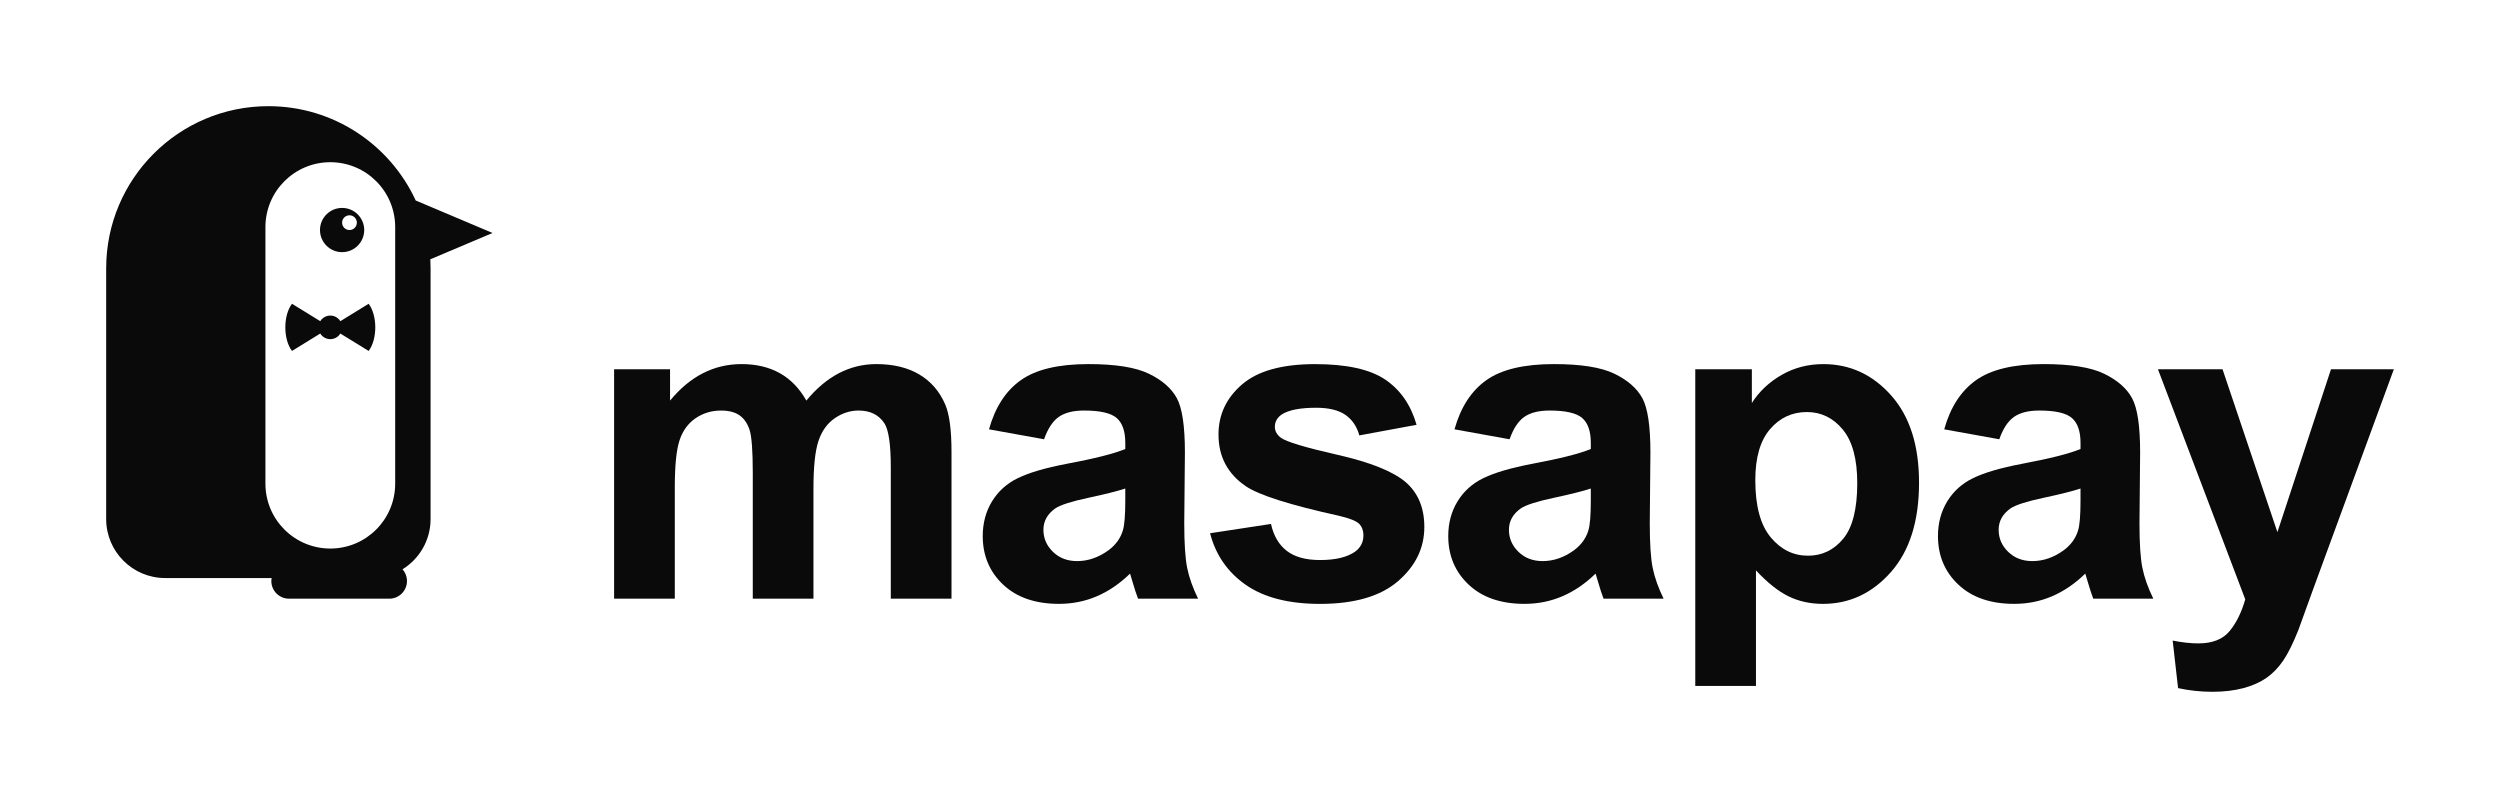
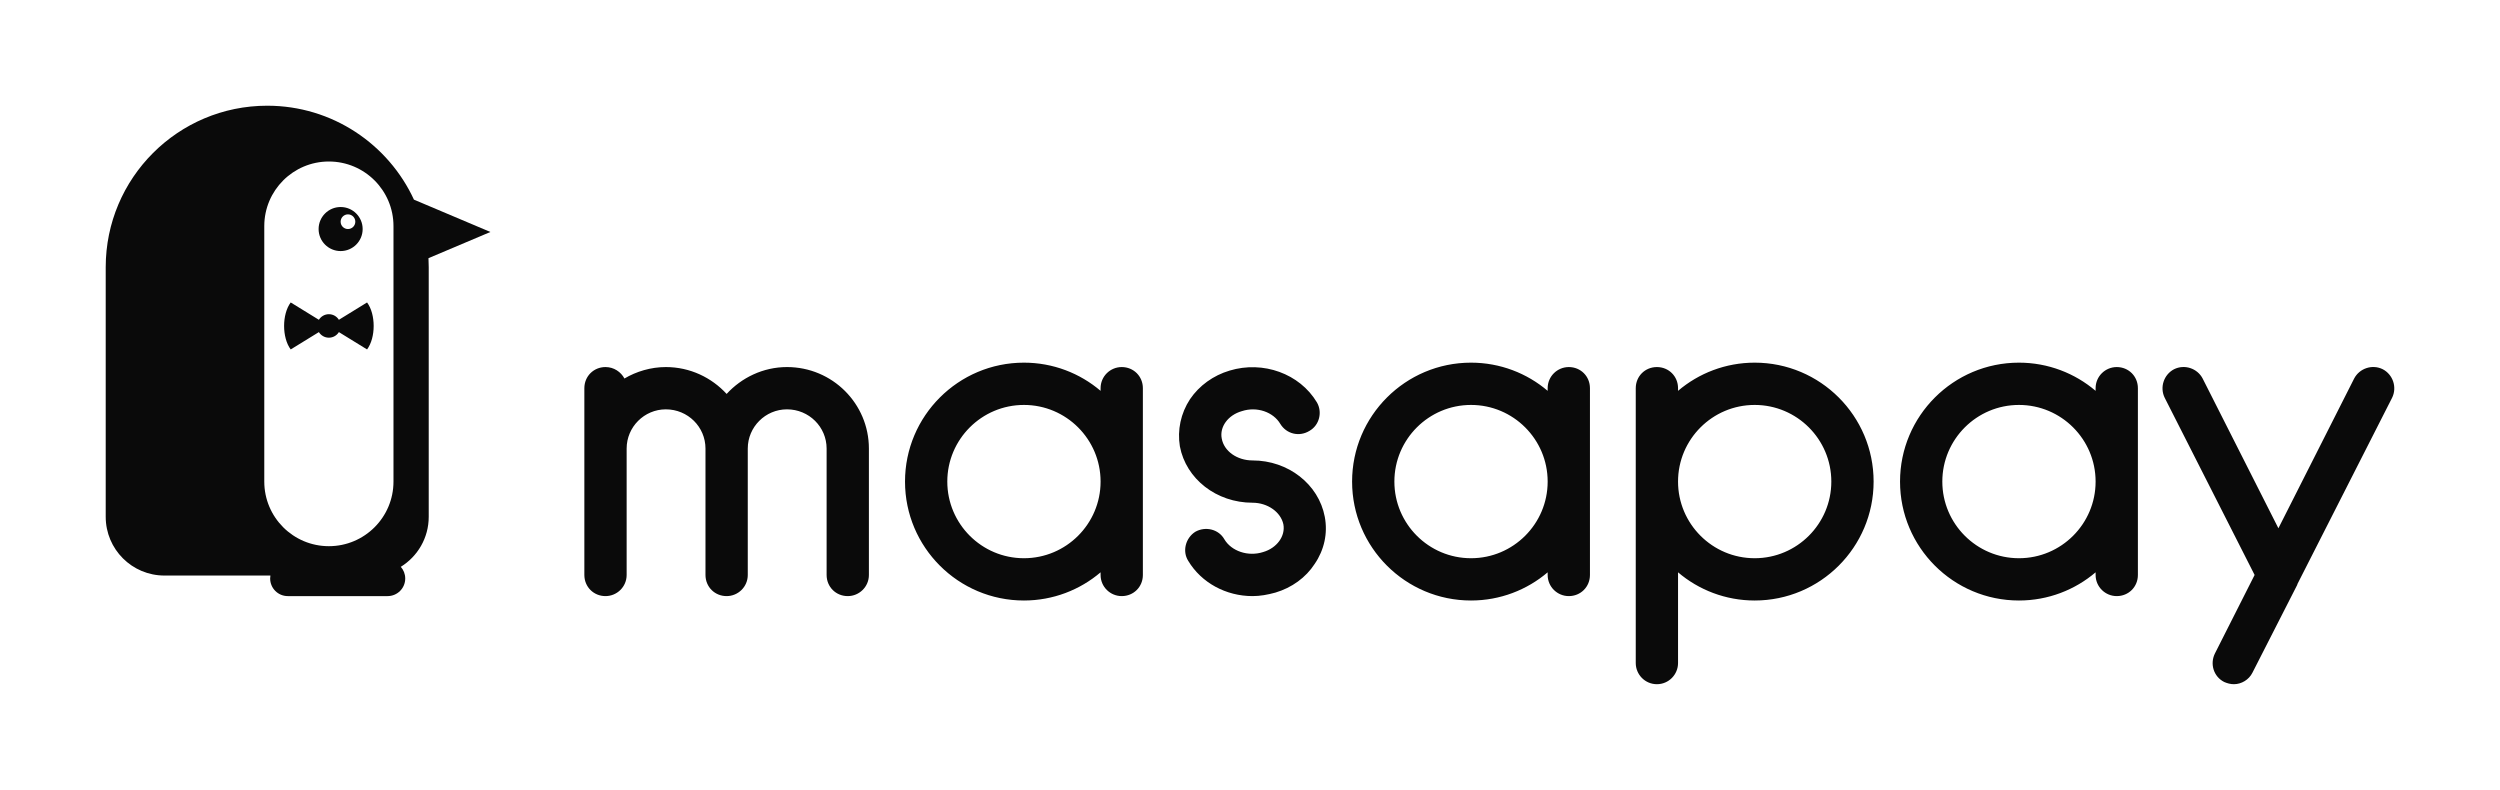
- <svg xmlns="http://www.w3.org/2000/svg" version="1.1" id="Layer_1" x="0px" y="0px" viewBox="0 0 1695.39 541.13" enable-background="new 0 0 1695.39 541.13" xml:space="preserve">
+ <svg xmlns="http://www.w3.org/2000/svg" version="1.1" id="Layer_1" x="0px" y="0px" viewBox="0 0 1702.73 538" enable-background="new 0 0 1702.73 538" xml:space="preserve">
  <g id="penguin-lockup">
-     <g id="body_00000074440658537846068380000001876789758651924866_">
+     <g id="body_00000094609419857215478990000010893851023581252225_">
      <path fill="#0A0A0A" d="M334,158l-52-22v0.12C264.61,98.28,226.38,72,182,72c-60.75,0-110,49.25-110,110v170    c0,22.09,17.91,40,40,40h72.18c-0.11,0.65-0.18,1.32-0.18,2c0,6.63,5.37,12,12,12h68c6.63,0,12-5.37,12-12    c0-3.05-1.15-5.83-3.02-7.94C284.39,379.01,292,366.4,292,352V182c0-2.07-0.06-4.12-0.17-6.16L334,158z M268,328    c0,24.3-19.7,44-44,44s-44-19.7-44-44V154c0-24.3,19.7-44,44-44s44,19.7,44,44V328z" />
    </g>
-     <g id="bowtie_00000029026160642835892520000006062611750741801913_">
+     <g id="bowtie_00000155124475033729261410000007336579320114855840_">
      <path fill="#0A0A0A" d="M250,206l-19.19,11.81c-1.41-2.28-3.93-3.81-6.81-3.81s-5.4,1.53-6.81,3.81L198,206c-6,8-6,24,0,32    l19.19-11.81c1.41,2.28,3.93,3.81,6.81,3.81s5.4-1.53,6.81-3.81L250,238C256,230,256,214,250,206z" />
    </g>
-     <g id="eye_00000005956982964796348660000007688544727346637953_">
+     <g id="eye_00000075861953398048942280000006694660517439378851_">
      <path fill="#0A0A0A" d="M232,141c-8.28,0-15,6.72-15,15c0,8.28,6.72,15,15,15c8.28,0,15-6.72,15-15C247,147.72,240.28,141,232,141    z M237,156c-2.76,0-5-2.24-5-5s2.24-5,5-5s5,2.24,5,5S239.76,156,237,156z" />
    </g>
  </g>
  <g id="wordmark">
-     <path fill="#0A0A0A" d="M416.46,250.43h37.94v21.24c13.57-16.5,29.74-24.76,48.49-24.76c9.96,0,18.6,2.05,25.93,6.15   s13.33,10.3,18.02,18.6c6.83-8.3,14.21-14.5,22.12-18.6s16.36-6.15,25.34-6.15c11.43,0,21.09,2.32,29,6.96   c7.91,4.64,13.82,11.45,17.72,20.43c2.83,6.64,4.25,17.38,4.25,32.23V406H604.1v-88.92c0-15.43-1.42-25.39-4.25-29.88   c-3.81-5.86-9.67-8.79-17.58-8.79c-5.76,0-11.18,1.76-16.26,5.27c-5.08,3.52-8.74,8.67-10.99,15.45   c-2.25,6.79-3.37,17.5-3.37,32.15V406H510.5v-85.25c0-15.14-0.73-24.9-2.2-29.3s-3.74-7.67-6.81-9.81   c-3.08-2.15-7.25-3.22-12.52-3.22c-6.35,0-12.06,1.71-17.14,5.13c-5.08,3.42-8.72,8.35-10.91,14.79s-3.3,17.14-3.3,32.08V406   h-41.16V250.43z" />
-     <path fill="#0A0A0A" d="M708.04,297.89l-37.35-6.74c4.2-15.04,11.43-26.17,21.68-33.4c10.25-7.23,25.49-10.84,45.7-10.84   c18.36,0,32.03,2.17,41.02,6.52c8.98,4.35,15.31,9.87,18.97,16.55c3.66,6.69,5.49,18.97,5.49,36.84l-0.44,48.05   c0,13.67,0.66,23.76,1.98,30.25c1.32,6.5,3.78,13.45,7.4,20.87h-40.72c-1.08-2.73-2.39-6.79-3.96-12.16   c-0.68-2.44-1.17-4.05-1.46-4.83c-7.03,6.84-14.55,11.96-22.56,15.38c-8.01,3.42-16.55,5.13-25.63,5.13   c-16.02,0-28.64-4.34-37.87-13.04c-9.23-8.69-13.84-19.68-13.84-32.96c0-8.79,2.1-16.63,6.3-23.51   c4.2-6.88,10.08-12.16,17.65-15.82c7.57-3.66,18.48-6.86,32.74-9.59c19.24-3.61,32.57-6.98,39.99-10.11v-4.1   c0-7.91-1.96-13.55-5.86-16.92c-3.91-3.37-11.28-5.05-22.12-5.05c-7.32,0-13.04,1.44-17.14,4.32   C713.9,285.62,710.58,290.67,708.04,297.89z M763.12,331.29c-5.27,1.76-13.62,3.86-25.05,6.3c-11.43,2.44-18.9,4.83-22.41,7.18   c-5.37,3.81-8.06,8.64-8.06,14.5c0,5.76,2.15,10.74,6.45,14.94c4.3,4.2,9.76,6.3,16.41,6.3c7.42,0,14.5-2.44,21.24-7.32   c4.98-3.71,8.25-8.25,9.81-13.62c1.07-3.52,1.61-10.2,1.61-20.07V331.29z" />
-     <path fill="#0A0A0A" d="M820.62,361.62l41.31-6.3c1.76,8.01,5.32,14.09,10.69,18.24c5.37,4.15,12.89,6.23,22.56,6.23   c10.64,0,18.65-1.95,24.02-5.86c3.61-2.73,5.42-6.39,5.42-10.99c0-3.12-0.98-5.71-2.93-7.76c-2.05-1.95-6.64-3.76-13.77-5.42   c-33.2-7.32-54.25-14.01-63.13-20.07c-12.3-8.4-18.46-20.07-18.46-35.01c0-13.48,5.32-24.8,15.97-33.98   c10.64-9.18,27.15-13.77,49.51-13.77c21.29,0,37.11,3.47,47.46,10.4c10.35,6.94,17.48,17.19,21.39,30.76l-38.82,7.18   c-1.66-6.05-4.81-10.69-9.45-13.92c-4.64-3.22-11.26-4.83-19.85-4.83c-10.84,0-18.6,1.52-23.29,4.54   c-3.13,2.15-4.69,4.93-4.69,8.35c0,2.93,1.37,5.42,4.1,7.47c3.71,2.74,16.53,6.59,38.45,11.57c21.92,4.98,37.23,11.08,45.92,18.31   c8.59,7.32,12.89,17.53,12.89,30.62c0,14.26-5.96,26.51-17.87,36.77c-11.92,10.25-29.54,15.38-52.88,15.38   c-21.19,0-37.96-4.3-50.32-12.89C832.51,388.03,824.43,376.36,820.62,361.62z" />
-     <path fill="#0A0A0A" d="M1023.73,297.89l-37.35-6.74c4.2-15.04,11.43-26.17,21.68-33.4c10.25-7.23,25.49-10.84,45.7-10.84   c18.36,0,32.03,2.17,41.02,6.52c8.98,4.35,15.31,9.87,18.97,16.55c3.66,6.69,5.49,18.97,5.49,36.84l-0.44,48.05   c0,13.67,0.66,23.76,1.98,30.25c1.32,6.5,3.78,13.45,7.4,20.87h-40.72c-1.08-2.73-2.39-6.79-3.96-12.16   c-0.68-2.44-1.17-4.05-1.46-4.83c-7.03,6.84-14.55,11.96-22.56,15.38c-8.01,3.42-16.55,5.13-25.63,5.13   c-16.02,0-28.64-4.34-37.87-13.04c-9.23-8.69-13.84-19.68-13.84-32.96c0-8.79,2.1-16.63,6.3-23.51   c4.2-6.88,10.08-12.16,17.65-15.82c7.57-3.66,18.48-6.86,32.74-9.59c19.24-3.61,32.57-6.98,39.99-10.11v-4.1   c0-7.91-1.96-13.55-5.86-16.92c-3.91-3.37-11.28-5.05-22.12-5.05c-7.32,0-13.04,1.44-17.14,4.32   C1029.59,285.62,1026.27,290.67,1023.73,297.89z M1078.81,331.29c-5.27,1.76-13.62,3.86-25.05,6.3   c-11.43,2.44-18.9,4.83-22.41,7.18c-5.37,3.81-8.06,8.64-8.06,14.5c0,5.76,2.15,10.74,6.45,14.94c4.3,4.2,9.76,6.3,16.41,6.3   c7.42,0,14.5-2.44,21.24-7.32c4.98-3.71,8.25-8.25,9.81-13.62c1.07-3.52,1.61-10.2,1.61-20.07V331.29z" />
-     <path fill="#0A0A0A" d="M1149.65,250.43h38.38v22.85c4.98-7.81,11.72-14.16,20.21-19.04c8.5-4.88,17.92-7.32,28.27-7.32   c18.07,0,33.4,7.08,46,21.24c12.6,14.16,18.9,33.89,18.9,59.18c0,25.98-6.35,46.17-19.04,60.57   c-12.7,14.41-28.08,21.61-46.14,21.61c-8.59,0-16.38-1.71-23.36-5.13c-6.98-3.42-14.33-9.28-22.05-17.58v78.37h-41.16V250.43z    M1190.37,325.58c0,17.48,3.46,30.4,10.4,38.75c6.93,8.35,15.38,12.52,25.34,12.52c9.57,0,17.53-3.83,23.88-11.5   c6.35-7.67,9.52-20.24,9.52-37.72c0-16.31-3.27-28.42-9.81-36.33c-6.54-7.91-14.65-11.87-24.32-11.87   c-10.06,0-18.41,3.88-25.05,11.65C1193.69,298.85,1190.37,310.35,1190.37,325.58z" />
-     <path fill="#0A0A0A" d="M1355.83,297.89l-37.35-6.74c4.2-15.04,11.43-26.17,21.68-33.4c10.25-7.23,25.49-10.84,45.7-10.84   c18.36,0,32.03,2.17,41.02,6.52c8.98,4.35,15.31,9.87,18.97,16.55c3.66,6.69,5.49,18.97,5.49,36.84l-0.44,48.05   c0,13.67,0.66,23.76,1.98,30.25c1.32,6.5,3.78,13.45,7.4,20.87h-40.72c-1.08-2.73-2.39-6.79-3.96-12.16   c-0.68-2.44-1.17-4.05-1.46-4.83c-7.03,6.84-14.55,11.96-22.56,15.38c-8.01,3.42-16.55,5.13-25.63,5.13   c-16.02,0-28.64-4.34-37.87-13.04c-9.23-8.69-13.84-19.68-13.84-32.96c0-8.79,2.1-16.63,6.3-23.51   c4.2-6.88,10.08-12.16,17.65-15.82c7.57-3.66,18.48-6.86,32.74-9.59c19.24-3.61,32.57-6.98,39.99-10.11v-4.1   c0-7.91-1.96-13.55-5.86-16.92c-3.91-3.37-11.28-5.05-22.12-5.05c-7.32,0-13.04,1.44-17.14,4.32   C1361.69,285.62,1358.37,290.67,1355.83,297.89z M1410.91,331.29c-5.27,1.76-13.62,3.86-25.05,6.3   c-11.43,2.44-18.9,4.83-22.41,7.18c-5.37,3.81-8.06,8.64-8.06,14.5c0,5.76,2.15,10.74,6.45,14.94c4.3,4.2,9.76,6.3,16.41,6.3   c7.42,0,14.5-2.44,21.24-7.32c4.98-3.71,8.25-8.25,9.81-13.62c1.07-3.52,1.61-10.2,1.61-20.07V331.29z" />
-     <path fill="#0A0A0A" d="M1463.43,250.43h43.8l37.21,110.45l36.33-110.45h42.63l-54.93,149.71l-9.81,27.1   c-3.61,9.08-7.06,16.01-10.33,20.8c-3.27,4.78-7.03,8.67-11.28,11.65c-4.25,2.98-9.47,5.3-15.67,6.96   c-6.2,1.66-13.21,2.49-21.02,2.49c-7.91,0-15.67-0.83-23.29-2.49l-3.66-32.23c6.45,1.27,12.25,1.9,17.43,1.9   c9.57,0,16.65-2.81,21.24-8.42c4.59-5.62,8.1-12.77,10.55-21.46L1463.43,250.43z" />
+     <path fill="#0A0A0A" d="M536,250c-16.2,0-30.9,7.2-41.1,18.3C484.7,257.2,470,250,453.5,250c-10.2,0-20.1,3-28.2,7.8   c-2.4-4.5-7.2-7.8-12.9-7.8c-8.1,0-14.4,6.3-14.4,14.4v127.2c0,8.1,6.3,14.4,14.4,14.4c7.8,0,14.4-6.3,14.4-14.4v-86.1   c0-14.7,12-26.7,26.7-26.7c15,0,27,12,27,26.7v86.1c0,8.1,6.3,14.4,14.4,14.4c7.8,0,14.4-6.3,14.4-14.4v-86.1   c0-14.7,12-26.7,26.7-26.7c15,0,27,12,27,26.7v86.1c0,8.1,6.3,14.4,14.4,14.4c7.8,0,14.4-6.3,14.4-14.4v-86.1   C591.8,274.9,566.9,250,536,250z M764,250c-7.8,0-14.4,6.3-14.4,14.4v1.8c-14.1-12-32.4-19.2-52.2-19.2c-44.7,0-81,36.3-81,81   s36.3,81,81,81c19.8,0,38.1-7.2,52.2-19.2v1.8c0,8.1,6.6,14.4,14.4,14.4c8.1,0,14.4-6.3,14.4-14.4V264.4   C778.4,256.3,772.1,250,764,250z M697.4,380.2c-28.8,0-52.2-23.4-52.2-52.2s23.4-52.2,52.2-52.2s52.2,23.4,52.2,52.2   S726.2,380.2,697.4,380.2z M902.3,352c-4.2-22.2-24.9-38.4-49.2-38.4c-10.5,0-19.5-6.3-21-15c-1.5-7.8,4.2-15.9,13.8-18.6   c10.2-3.3,21.3,0.6,26.1,8.7c4.2,6.9,12.9,9,19.8,4.8c6.9-3.9,9-12.9,5.1-19.5c-11.7-19.5-36.6-28.5-59.4-21.6   c-11.1,3.3-20.7,10.2-27,19.5c-6.3,9.6-8.7,21-6.9,32.1c4.2,22.2,24.9,38.4,49.5,38.4c10.2,0,19.2,6.3,21,14.7   c1.5,8.1-4.5,16.2-13.8,18.9c-10.2,3.3-21.6-0.6-26.4-8.7c-3.9-6.9-12.9-9-19.8-5.1c-6.6,4.2-9,13.2-4.8,19.8c9,15,25.8,24,43.8,24   c5.1,0,10.2-0.9,15.6-2.4c11.1-3.3,20.7-10.2,26.7-19.5C902,374.5,904.4,363.1,902.3,352z M1068.5,250c-7.8,0-14.4,6.3-14.4,14.4   v1.8c-14.1-12-32.4-19.2-52.2-19.2c-44.7,0-81,36.3-81,81s36.3,81,81,81c19.8,0,38.1-7.2,52.2-19.2v1.8c0,8.1,6.6,14.4,14.4,14.4   c8.1,0,14.4-6.3,14.4-14.4V264.4C1082.9,256.3,1076.6,250,1068.5,250z M1001.9,380.2c-28.8,0-52.2-23.4-52.2-52.2   s23.4-52.2,52.2-52.2c28.8,0,52.2,23.4,52.2,52.2S1030.7,380.2,1001.9,380.2z M1195.1,247c-19.8,0-38.1,7.2-52.2,19.2v-1.8   c0-8.1-6.3-14.4-14.4-14.4s-14.4,6.3-14.4,14.4v187.2c0,7.8,6.3,14.4,14.4,14.4s14.4-6.6,14.4-14.4v-61.8   c14.1,12,32.4,19.2,52.2,19.2c44.7,0,81-36.3,81-81S1239.8,247,1195.1,247z M1195.1,380.2c-28.8,0-52.2-23.4-52.2-52.2   s23.4-52.2,52.2-52.2c28.8,0,52.2,23.4,52.2,52.2S1223.9,380.2,1195.1,380.2z M1441.7,250c-7.8,0-14.4,6.3-14.4,14.4v1.8   c-14.1-12-32.4-19.2-52.2-19.2c-44.7,0-81,36.3-81,81s36.3,81,81,81c19.8,0,38.1-7.2,52.2-19.2v1.8c0,8.1,6.6,14.4,14.4,14.4   c8.1,0,14.4-6.3,14.4-14.4V264.4C1456.1,256.3,1449.8,250,1441.7,250z M1375.1,380.2c-28.8,0-52.2-23.4-52.2-52.2   s23.4-52.2,52.2-52.2c28.8,0,52.2,23.4,52.2,52.2S1403.9,380.2,1375.1,380.2z M1629.2,271c3.6-7.2,0.6-15.9-6.3-19.5   c-7.2-3.6-15.9-0.6-19.5,6.3l-51.6,102l-51.6-102c-3.6-6.9-12.3-9.9-19.5-6.3c-6.9,3.6-9.9,12.3-6.3,19.5l61.2,120.6l-27,53.4   c-3.6,7.2-0.9,15.9,6.3,19.5c2.1,0.9,4.2,1.5,6.6,1.5c5.1,0,10.2-3,12.6-7.8l30.6-60c0-0.3,0-0.3,0-0.3L1629.2,271z" />
  </g>
</svg>
